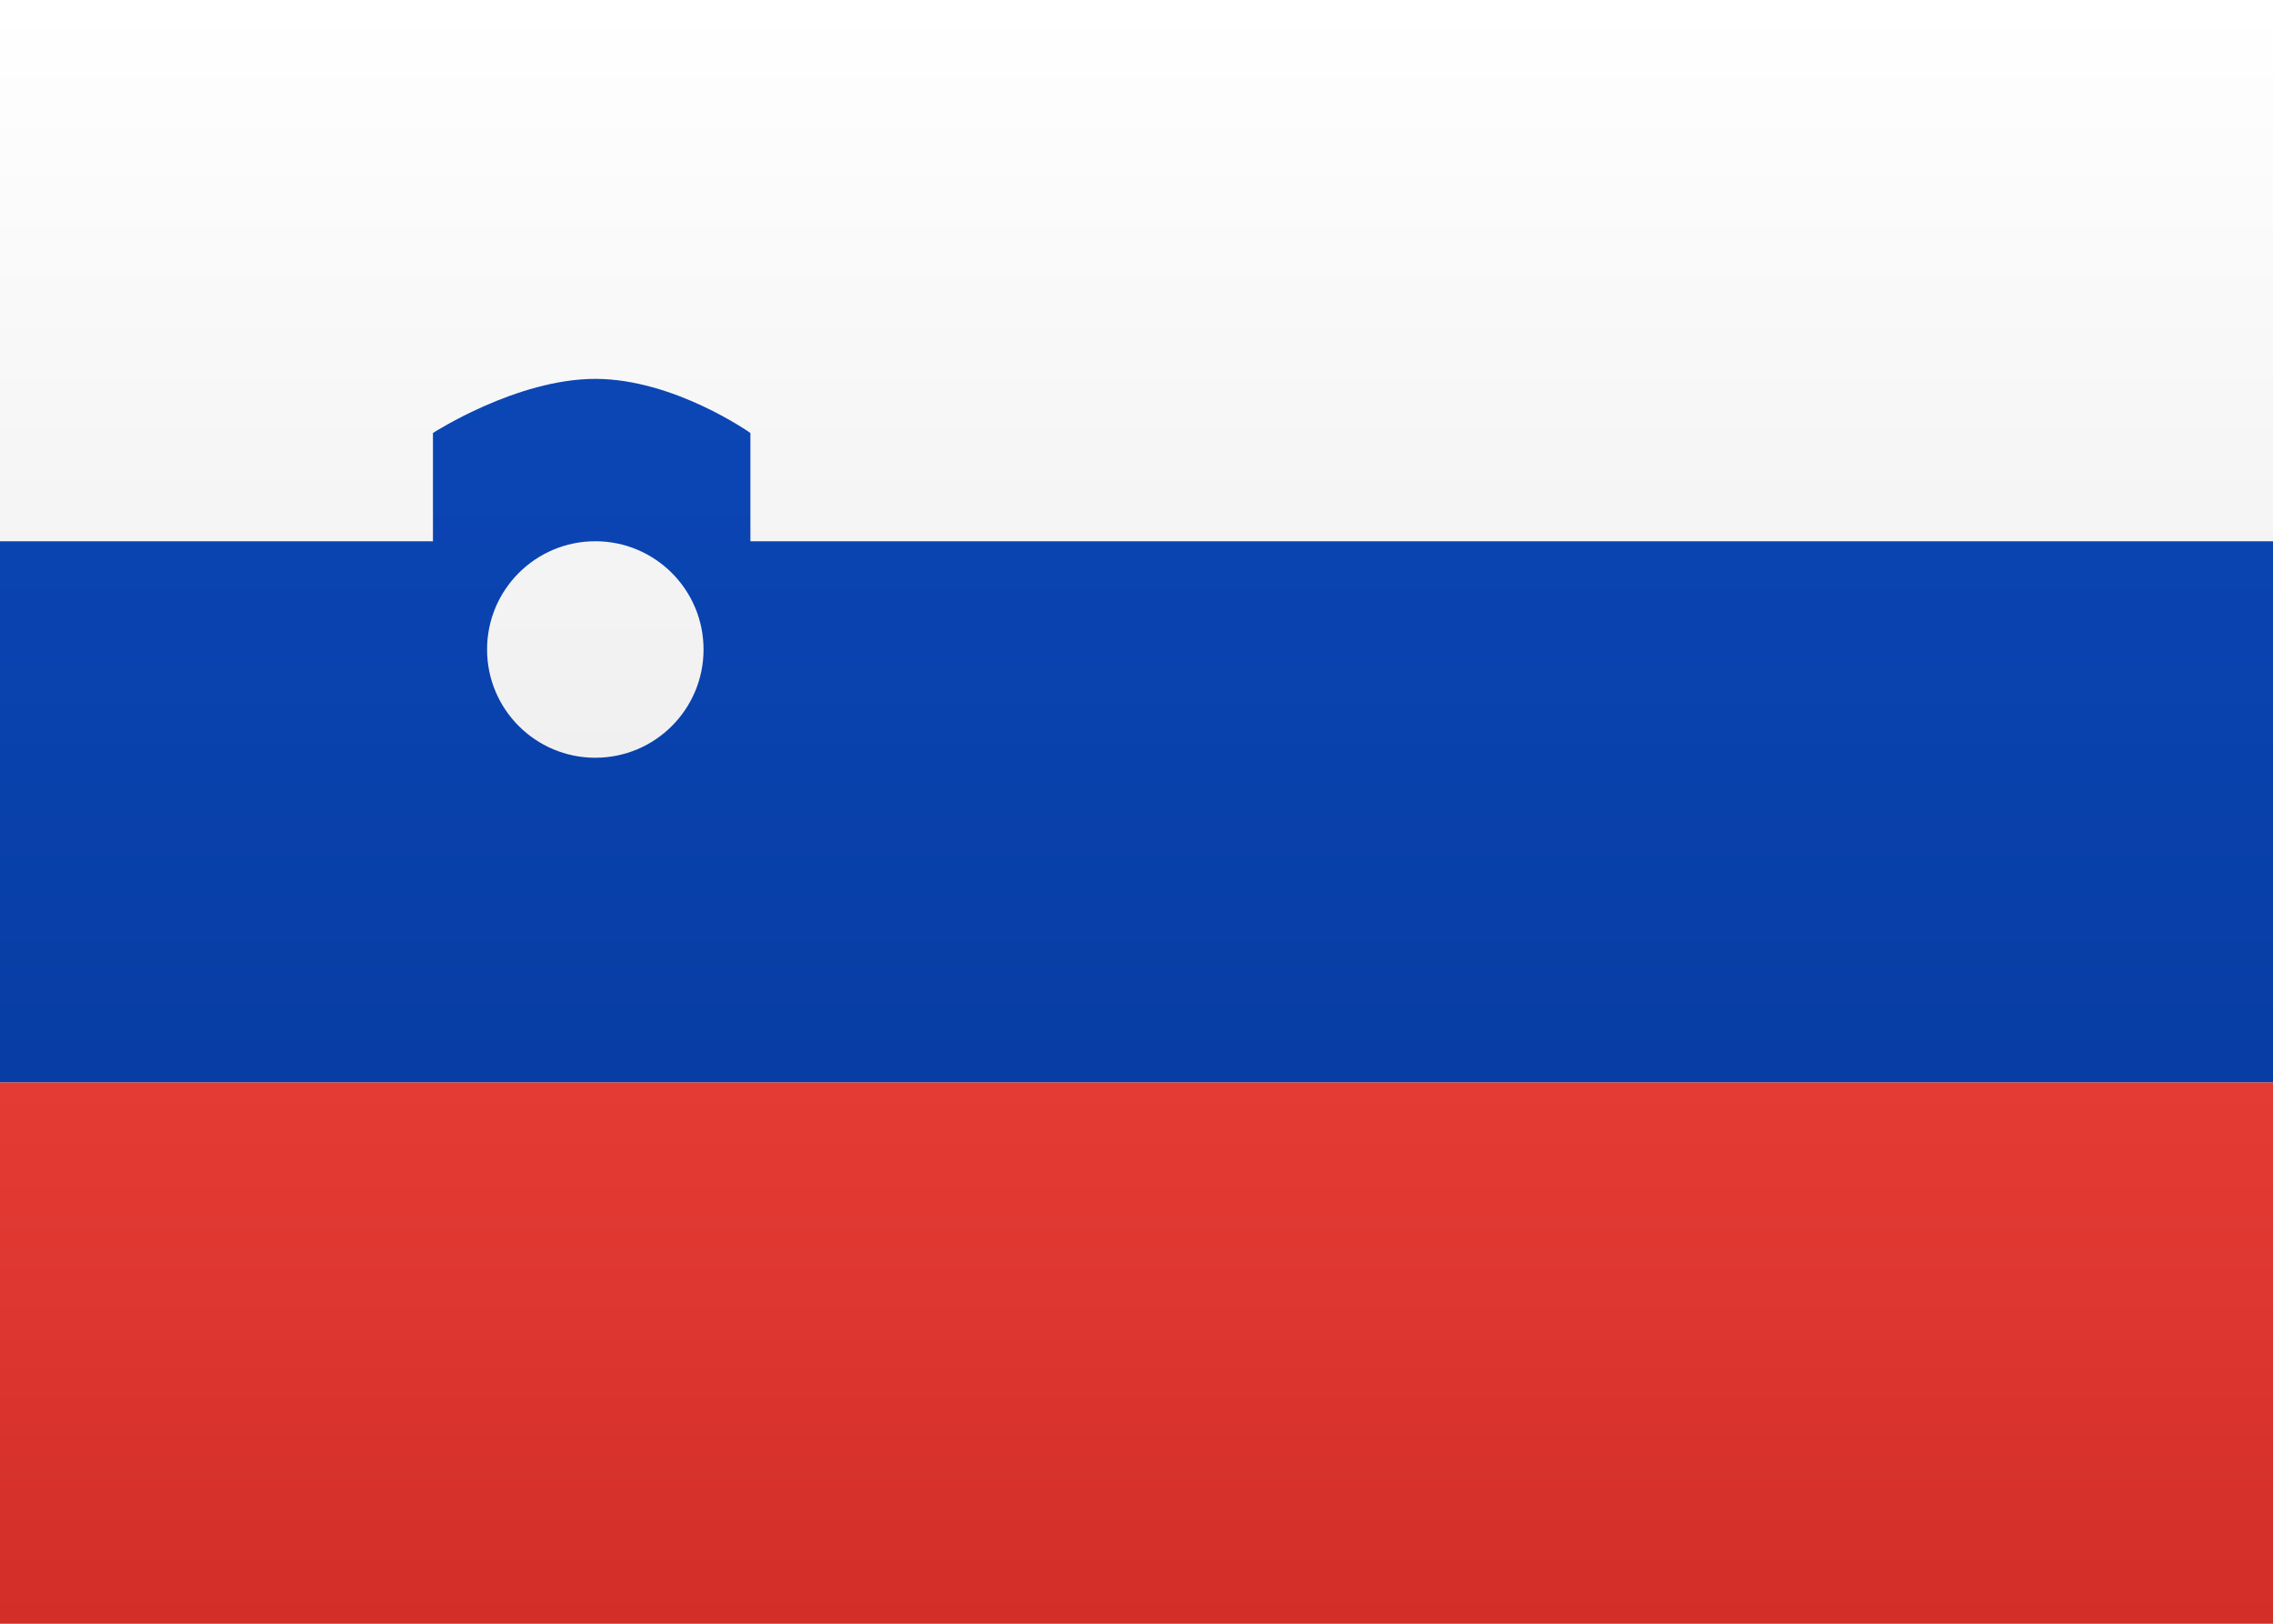
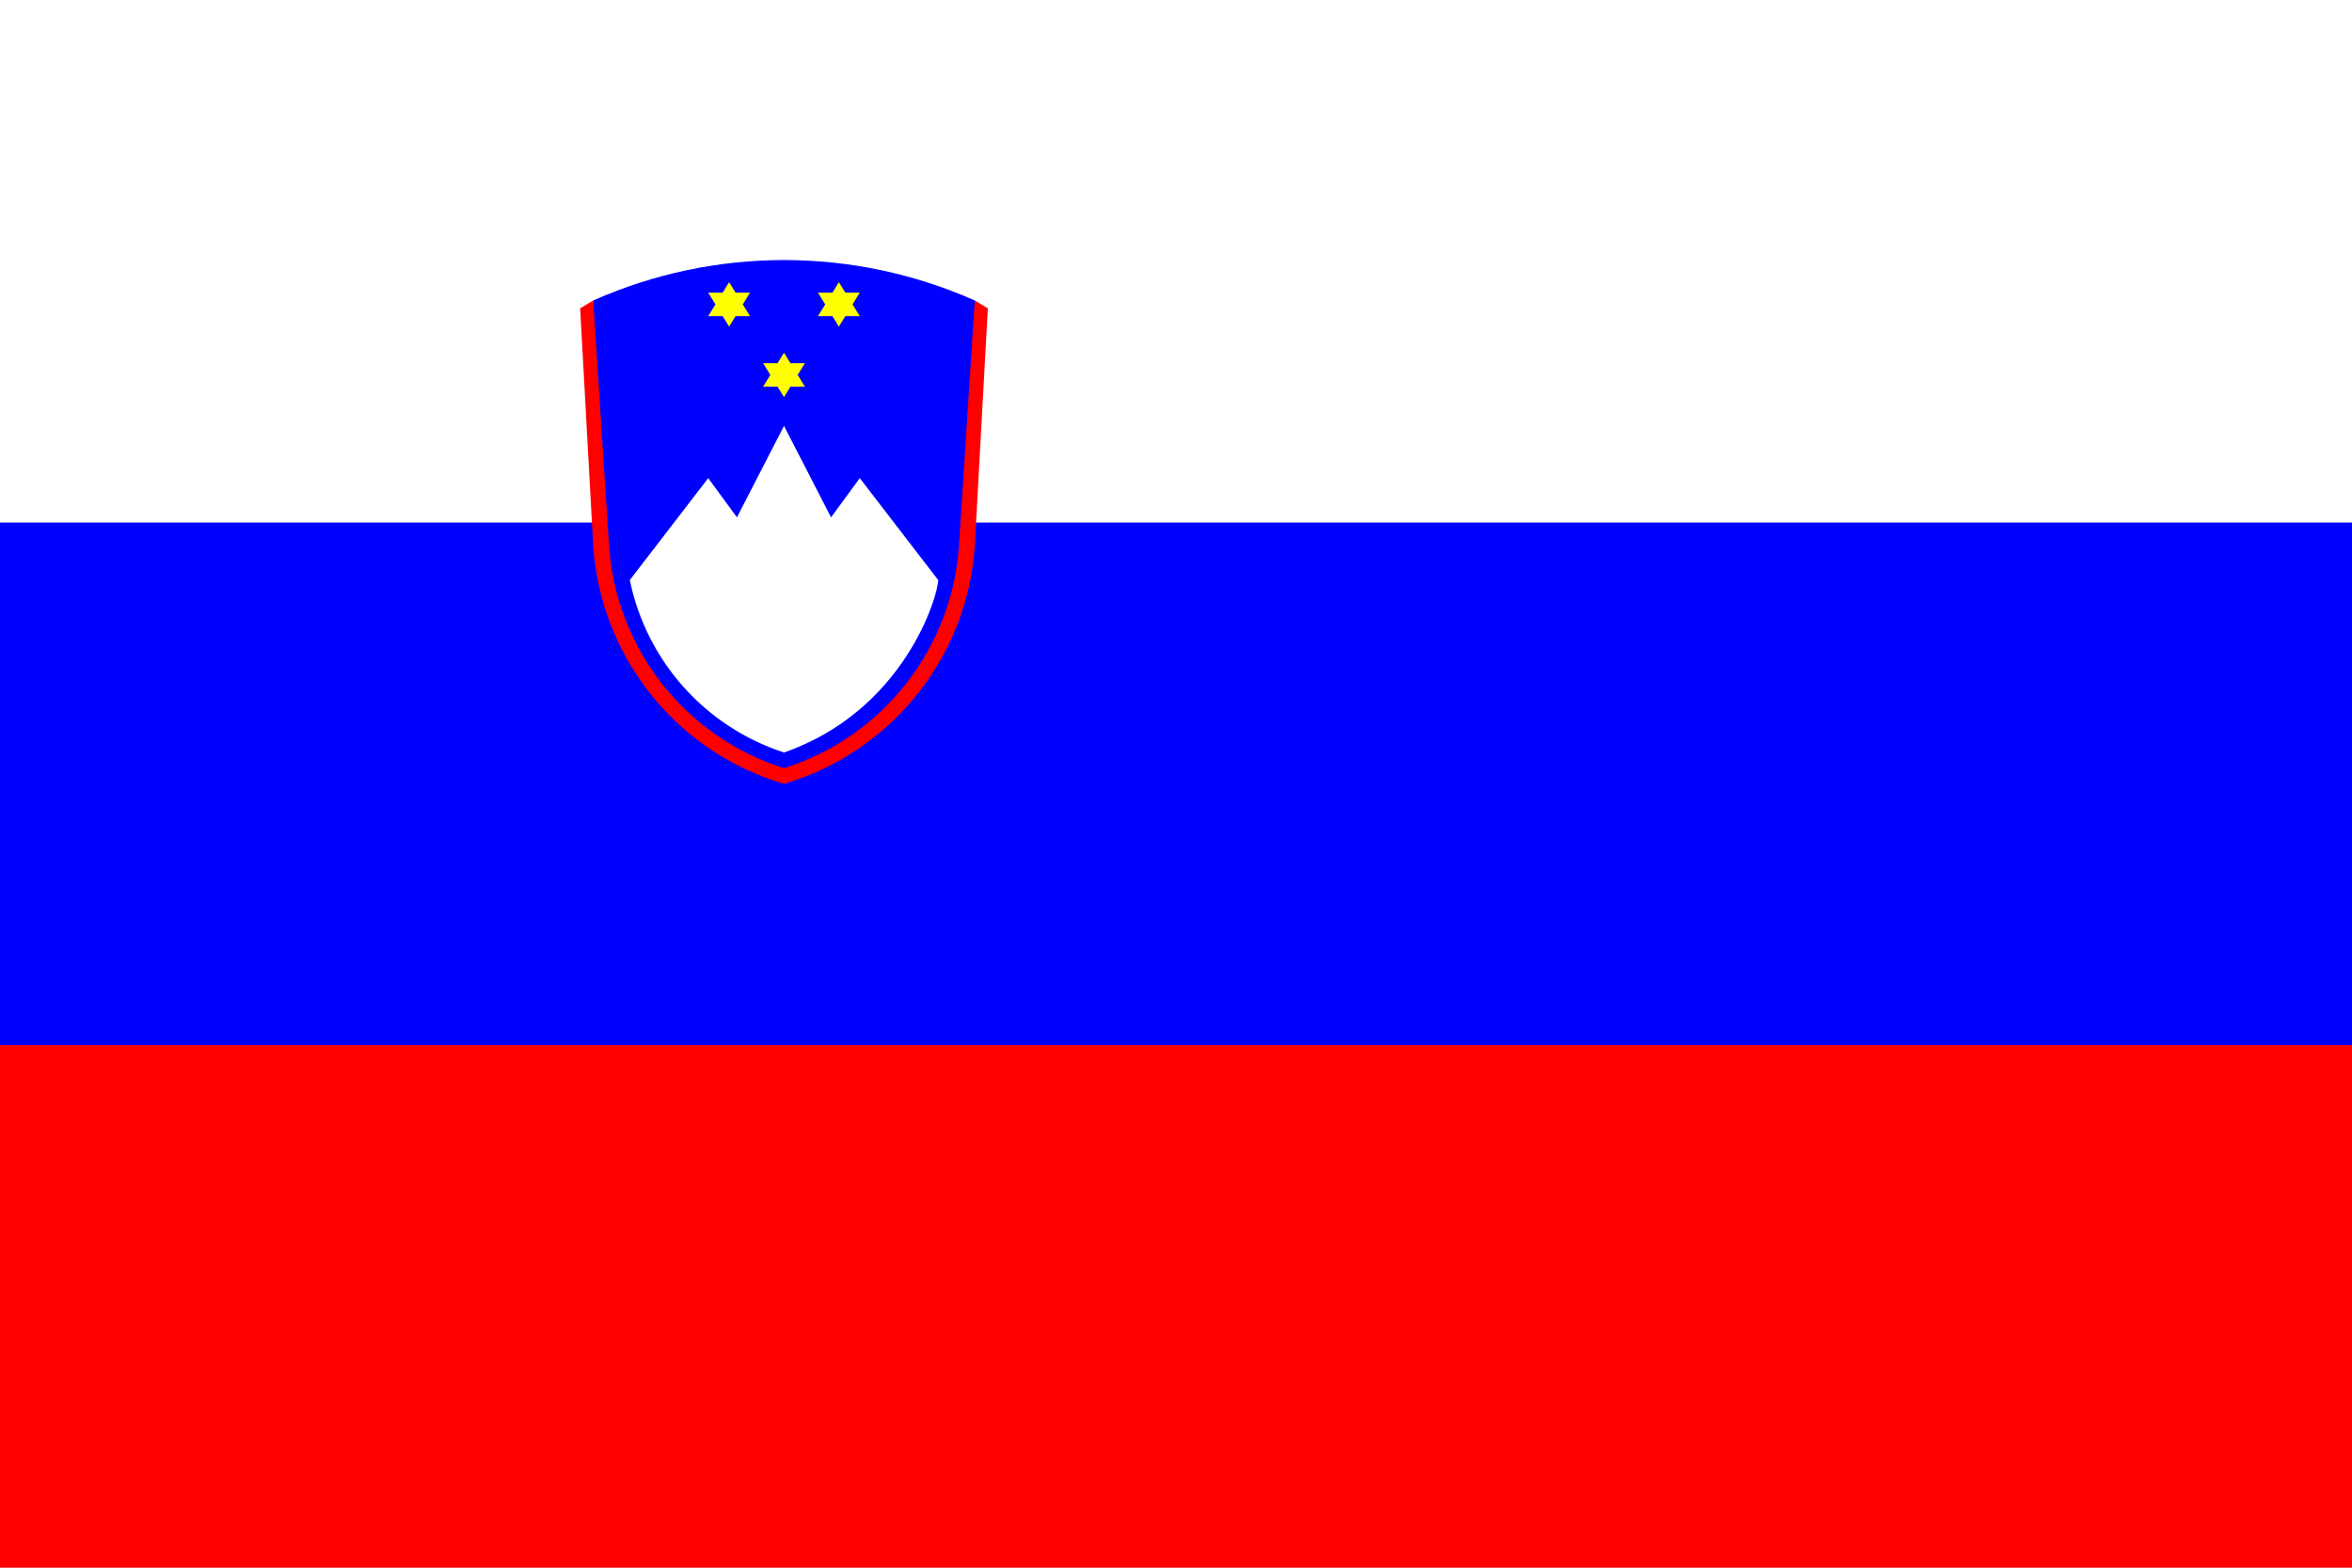
- <svg xmlns="http://www.w3.org/2000/svg" width="21" height="15">
-   <defs>
-     <linearGradient x1="50%" y1="0%" x2="50%" y2="100%" id="a">
-       <stop stop-color="#FFF" offset="0%" />
-       <stop stop-color="#F0F0F0" offset="100%" />
-     </linearGradient>
-     <linearGradient x1="50%" y1="0%" x2="50%" y2="100%" id="b">
-       <stop stop-color="#0C47B7" offset="0%" />
-       <stop stop-color="#073DA4" offset="100%" />
-     </linearGradient>
-     <linearGradient x1="50%" y1="0%" x2="50%" y2="100%" id="c">
-       <stop stop-color="#E53B35" offset="0%" />
-       <stop stop-color="#D32E28" offset="100%" />
-     </linearGradient>
-   </defs>
-   <g fill="none" fill-rule="evenodd">
-     <path fill="url(#a)" d="M0 0h21v15H0z" />
-     <path fill="url(#b)" d="M0 3h21v7H0z" />
-     <path fill="url(#c)" d="M0 10h21v5H0z" />
-     <path d="M0 5V0h21v5H6.933V4s-.705-.5-1.433-.5C4.772 3.5 4 4 4 4v1H0zm5.5 2a1 1 0 110-2 1 1 0 010 2z" fill="url(#a)" />
-   </g>
+ <svg xmlns="http://www.w3.org/2000/svg" viewBox="0 0 900 600" fill="blue">
+   <path fill="red" d="M0 0h900v600H0" />
+   <path d="M0 0h900v400H0" />
+   <path fill="#fff" d="M0 0h900v200H0" />
+   <path d="M227 115a180 180 0 0 1 146 0q11 162-73 183-84-21-73-183" />
+   <path fill="#fff" d="m300 163 18 35 11-15 30 39c0 6-13 50-59 66a88 88 0 0 1-59-66l30-39 11 15" />
+   <path fill="red" d="M222 118a180 180 0 0 1 5-3l6 93a96 96 0 0 0 67 86 96 96 0 0 0 67-86l6-93a180 180 0 0 1 5 3l-5 91a102 102 0 0 1-73 91 102 102 0 0 1-73-91" />
+   <path id="a" fill="#ff0" d="m292 148 8-13 8 13h-16m16-9-8 13-8-13h16" />
+   <use href="#a" x="-21" y="-27" />
+   <use href="#a" x="21" y="-27" />
</svg>
